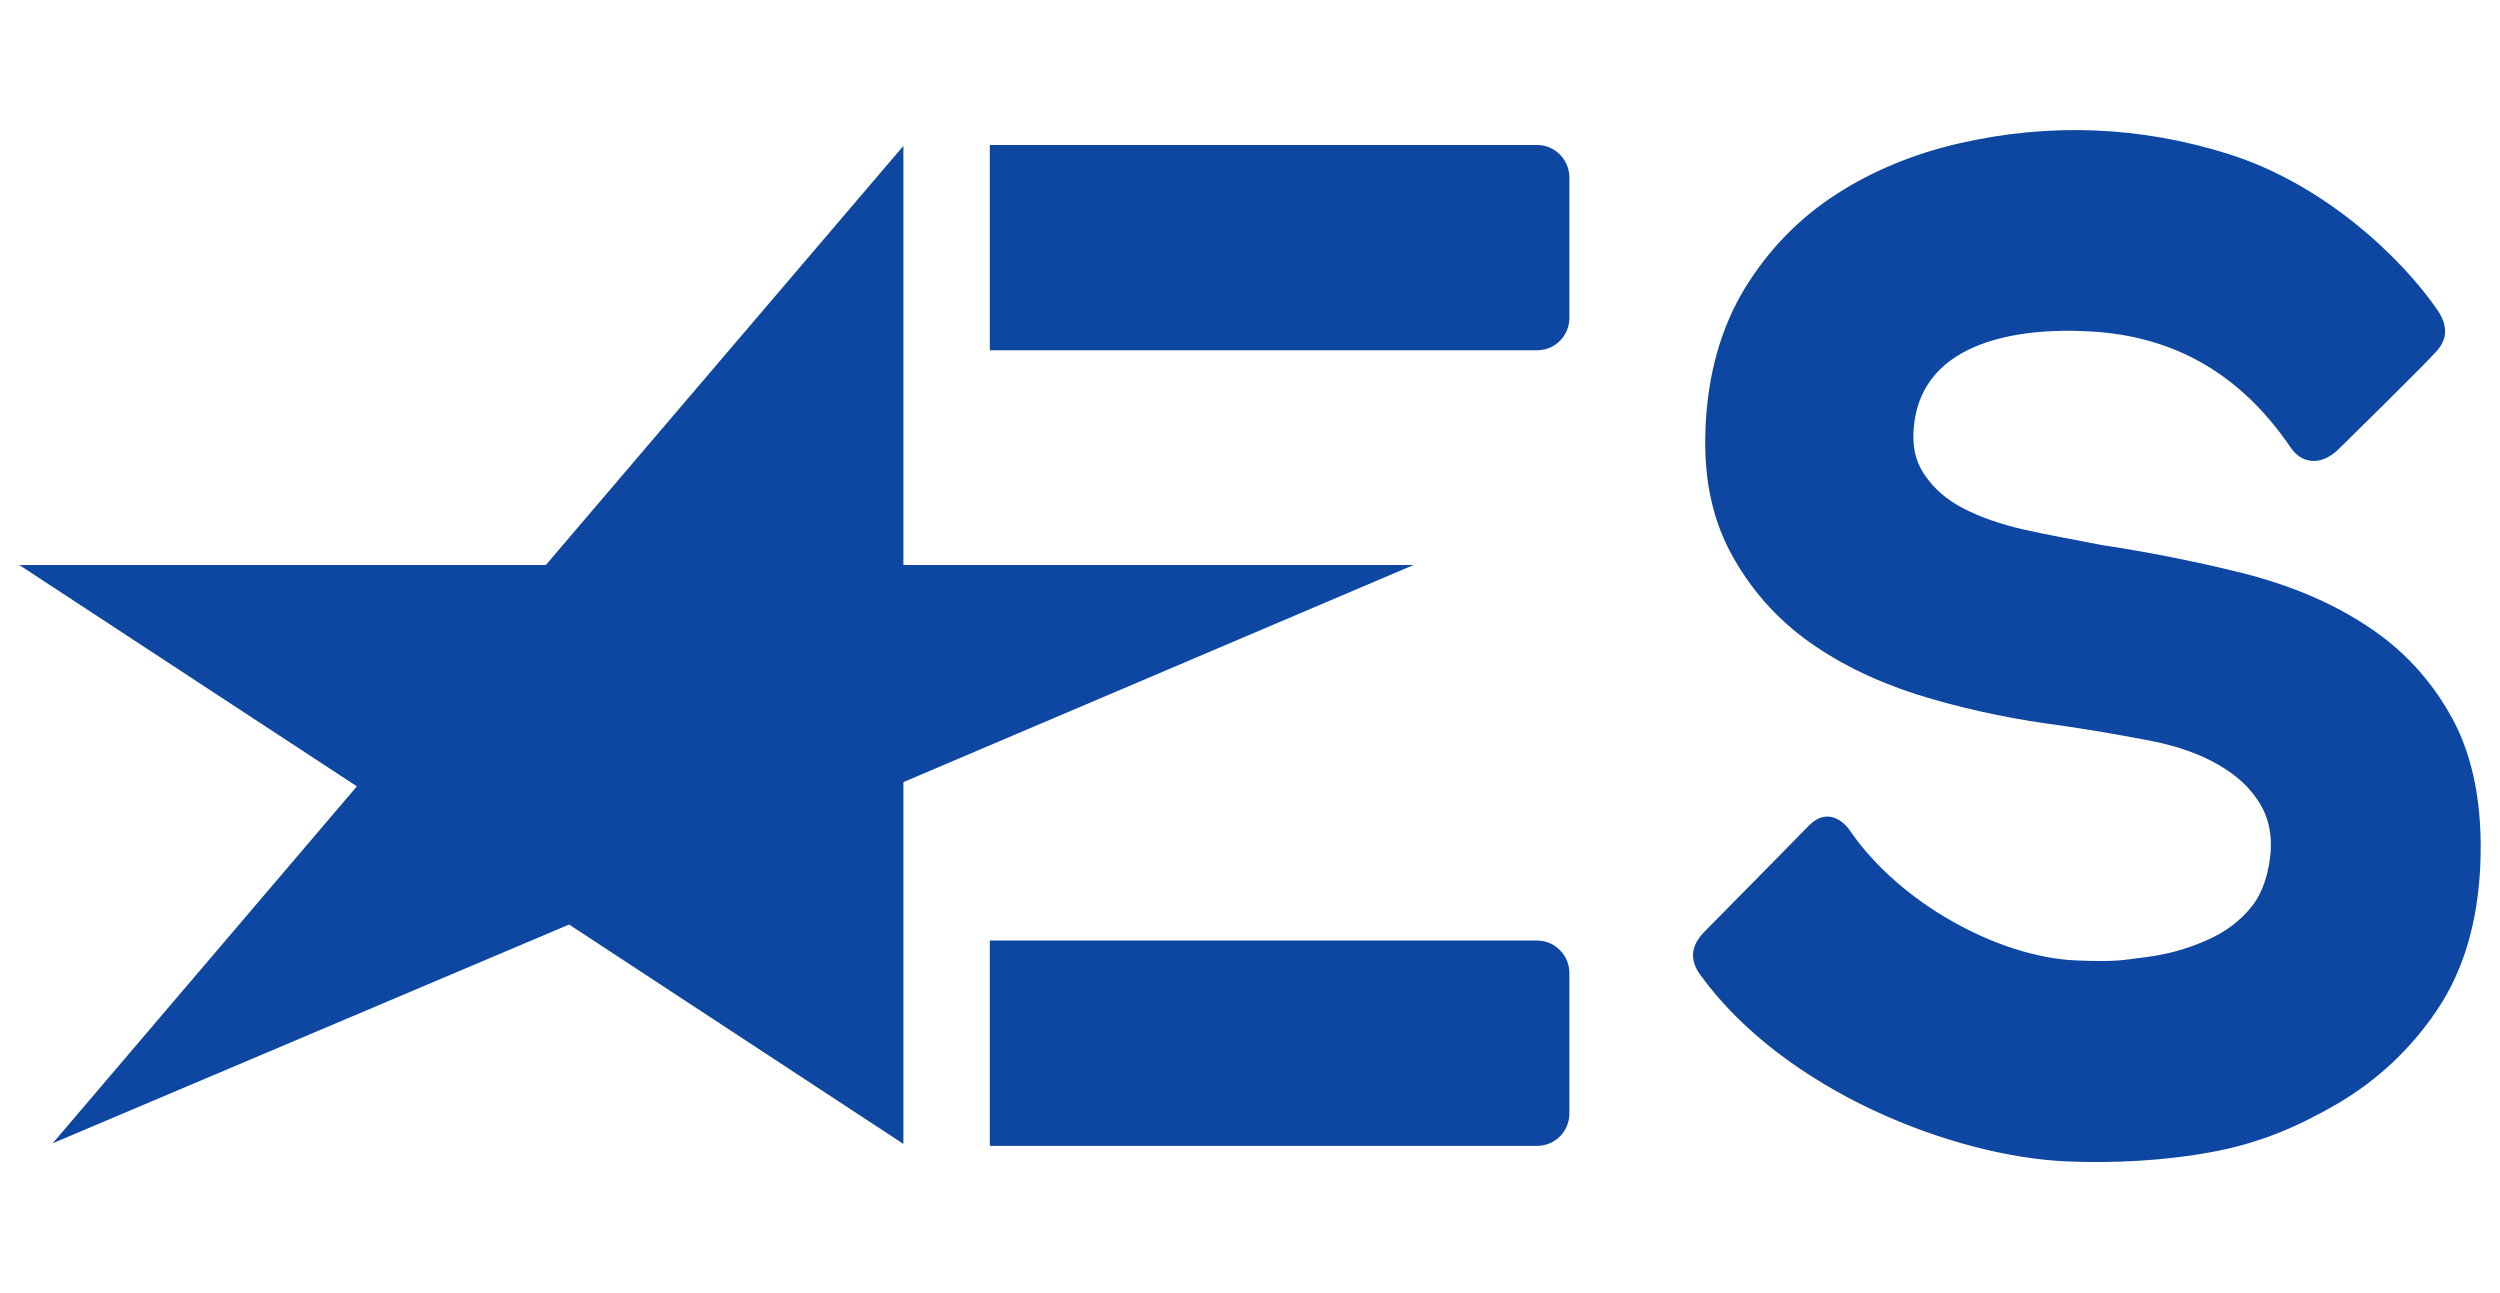
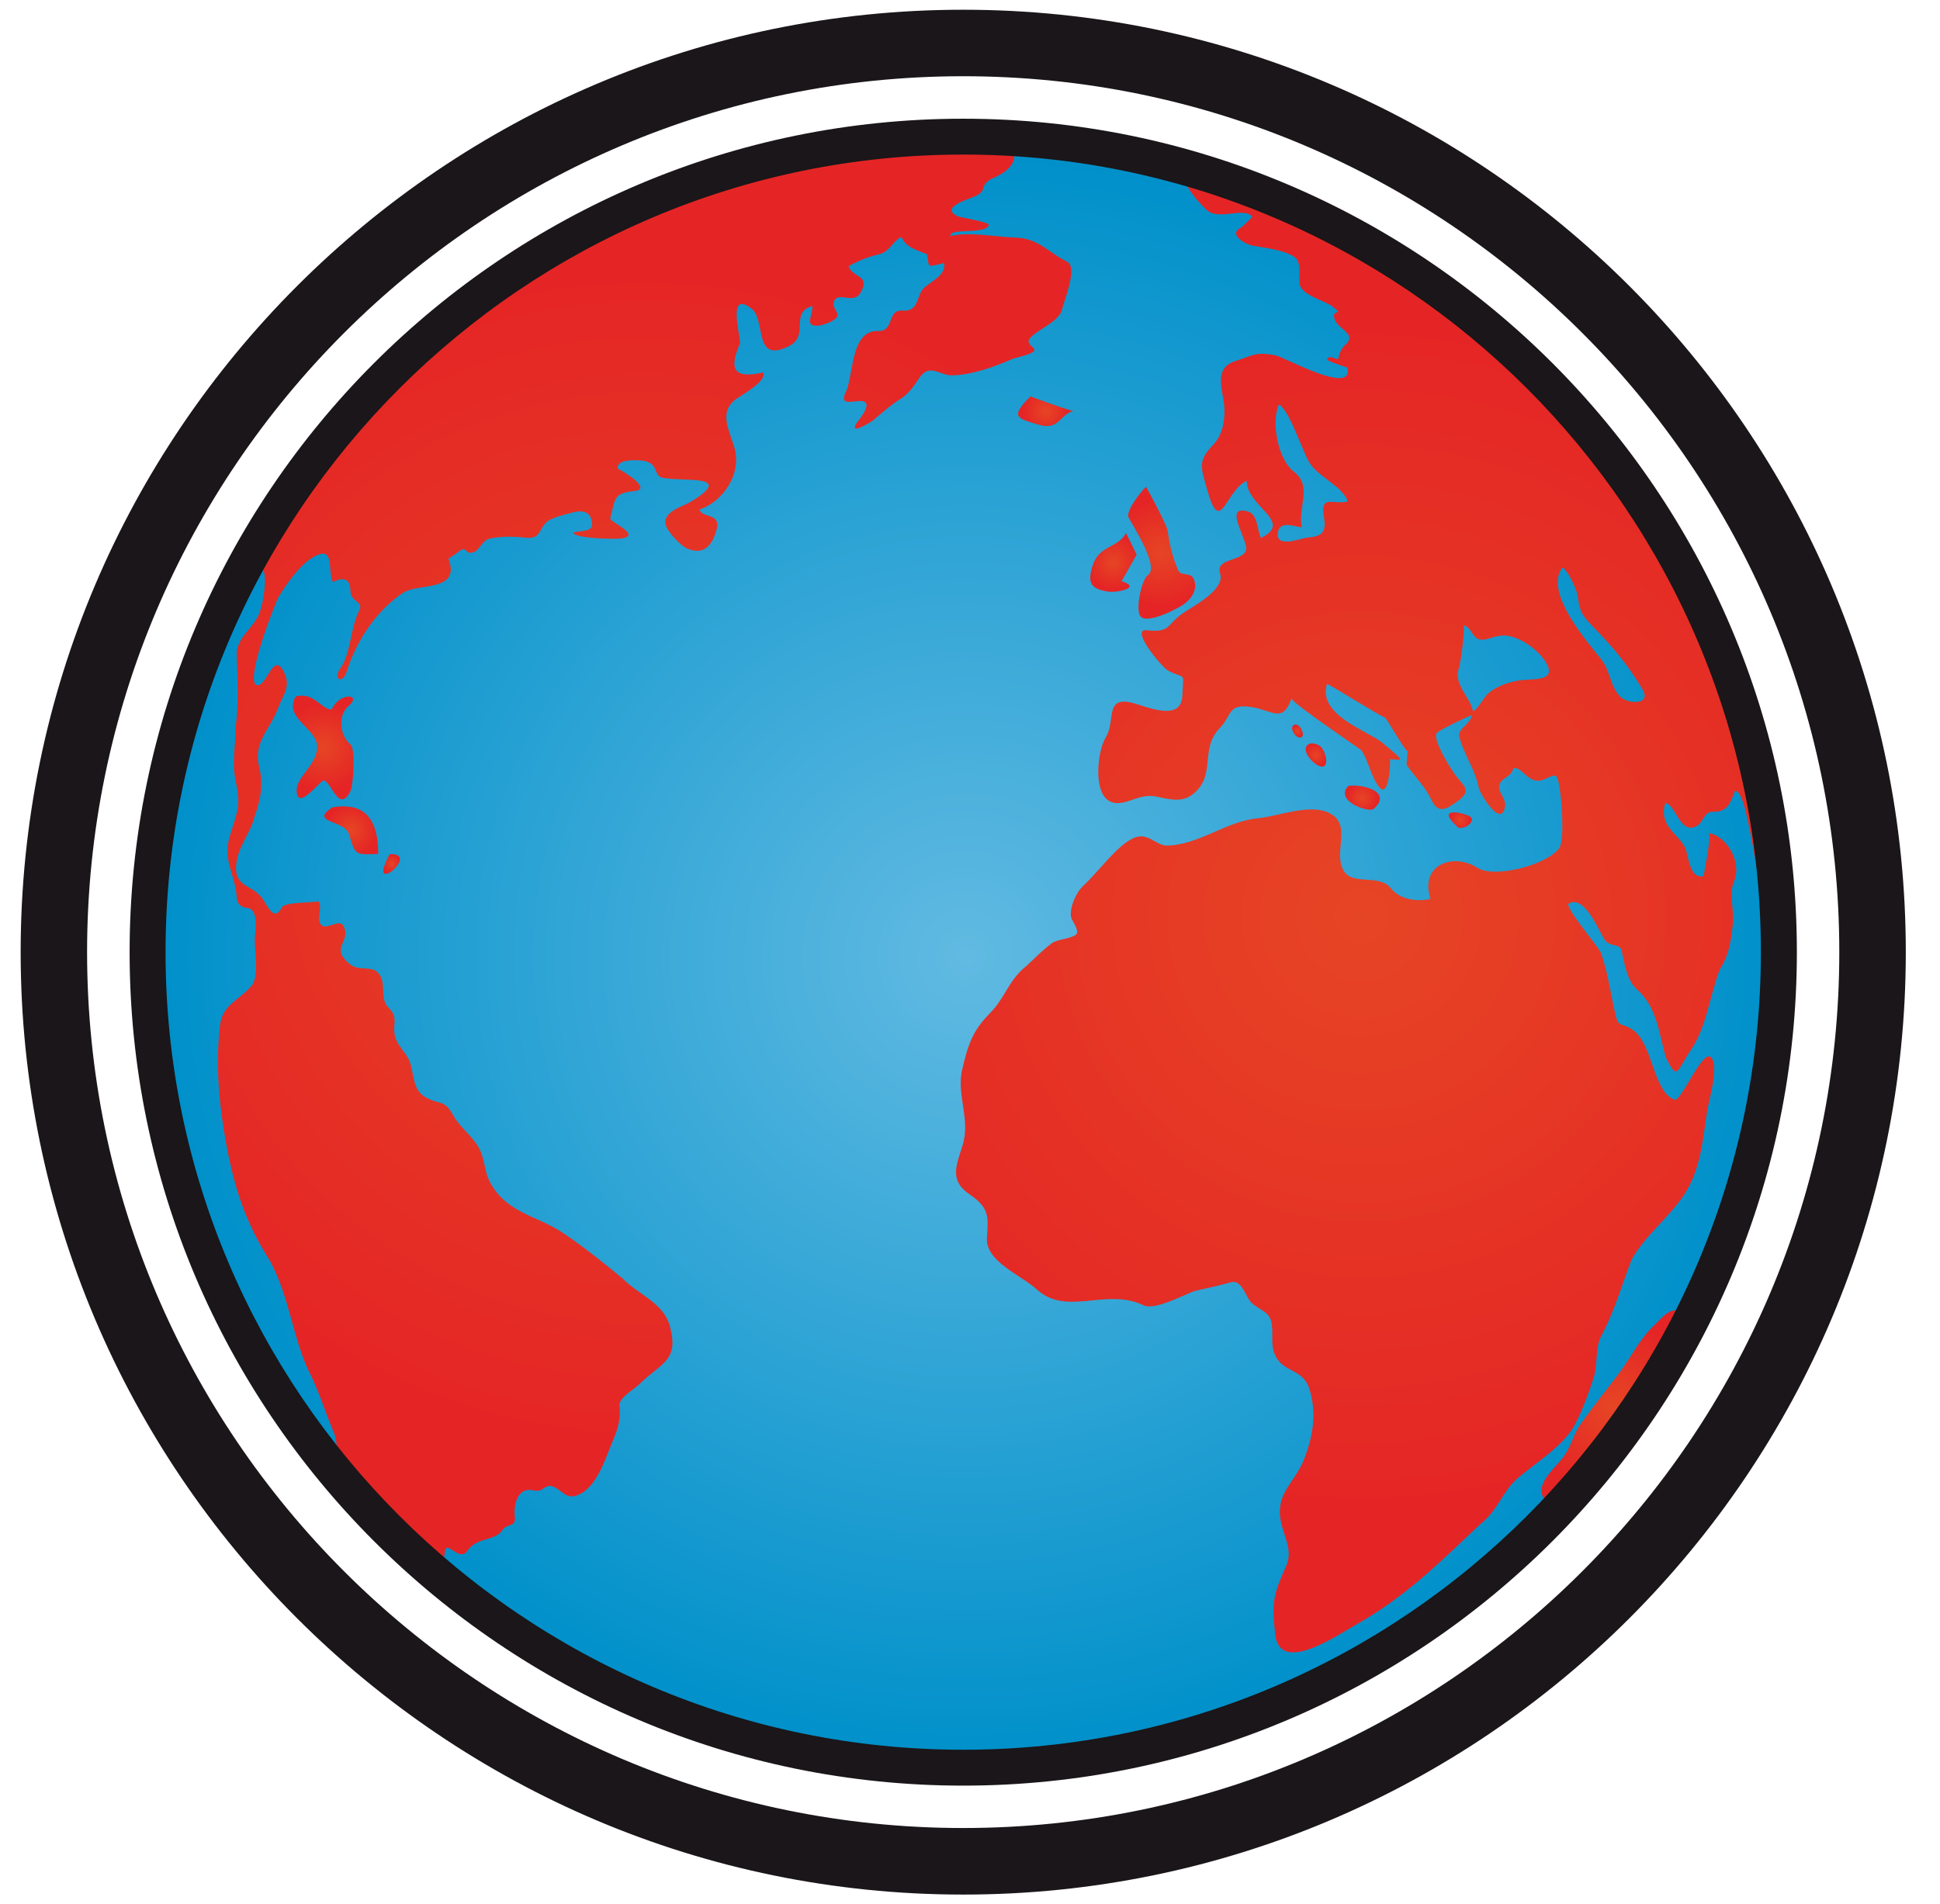
- <svg xmlns="http://www.w3.org/2000/svg" width="100%" height="100%" viewBox="0 0 89 46" version="1.1" xml:space="preserve" style="fill-rule:evenodd;clip-rule:evenodd;stroke-linejoin:round;stroke-miterlimit:1.414;">
+ <svg xmlns="http://www.w3.org/2000/svg" width="100%" height="100%" viewBox="0 0 54 53" version="1.1" xml:space="preserve" style="fill-rule:evenodd;clip-rule:evenodd;stroke-linejoin:round;stroke-miterlimit:1.414;">
  <g>
-     <path d="M19.431,20.114l-18.745,0l12.019,7.88l-10.829,12.706l18.383,-7.787l11.902,7.811l0,-12.881l18.162,-7.729l-18.162,0l0,-14.921l-12.73,14.921l0,0Z" style="fill:#0d47a1;fill-rule:nonzero;" />
-     <path d="M54.716,12.47c0.641,0 1.154,-0.512 1.154,-1.154l0,-5c0,-0.63 -0.513,-1.155 -1.154,-1.155l-19.479,0l0,7.309l19.479,0Z" style="fill:#0d47a1;fill-rule:nonzero;" />
-     <path d="M54.716,40.793c0.641,0 1.154,-0.513 1.154,-1.155l0,-5c0,-0.63 -0.513,-1.155 -1.154,-1.155l-19.479,0l0,7.31l19.479,0Z" style="fill:#0d47a1;fill-rule:nonzero;" />
-     <path d="M68.12,15.387c-0.035,0.734 0.163,1.189 0.443,1.585c0.315,0.444 0.757,0.828 1.317,1.12c0.63,0.326 1.376,0.582 2.203,0.769c0.909,0.198 1.854,0.373 2.775,0.548c1.69,0.256 3.369,0.594 4.966,0.991c1.667,0.419 3.147,1.037 4.394,1.853c1.306,0.84 2.343,1.958 3.089,3.334c0.746,1.376 1.085,3.136 0.991,5.234c-0.093,2.028 -0.606,3.765 -1.55,5.152c-0.921,1.364 -2.098,2.472 -3.521,3.311c-1.399,0.816 -2.774,1.411 -4.476,1.726c-1.667,0.314 -3.532,0.407 -5.164,0.337c-4.057,-0.174 -10.037,-2.506 -13.033,-6.609c-0.244,-0.327 -0.536,-0.886 0.105,-1.55c0.653,-0.653 3.73,-3.789 3.73,-3.789c0.63,-0.653 1.225,-0.198 1.481,0.186c1.76,2.565 5.257,4.477 8.008,4.605c1.446,0.058 1.609,0 2.518,-0.116c0.816,-0.105 1.539,-0.315 2.227,-0.63c0.618,-0.28 1.142,-0.665 1.55,-1.189c0.385,-0.49 0.606,-1.178 0.665,-1.97c0.046,-0.77 -0.163,-1.399 -0.525,-1.888c-0.384,-0.548 -0.921,-0.957 -1.562,-1.295c-0.711,-0.373 -1.539,-0.618 -2.46,-0.781c-0.979,-0.186 -1.946,-0.349 -2.891,-0.489c-1.562,-0.198 -3.124,-0.513 -4.616,-0.945c-1.55,-0.442 -2.937,-1.06 -4.115,-1.853c-1.235,-0.816 -2.226,-1.888 -2.949,-3.159c-0.746,-1.306 -1.084,-2.798 -1.003,-4.663c0.082,-1.888 0.548,-3.544 1.388,-4.931c0.839,-1.375 1.935,-2.506 3.252,-3.357c1.294,-0.839 2.786,-1.457 4.43,-1.83c3.194,-0.723 6.399,-0.607 9.57,0.396c3.416,1.084 6.155,3.707 7.426,5.561c0.233,0.349 0.466,0.886 -0.035,1.445c-0.49,0.548 -3.509,3.509 -3.509,3.509c-0.653,0.618 -1.317,0.478 -1.69,-0.07c-1.842,-2.716 -4.232,-3.94 -6.995,-4.127c-2.961,-0.198 -6.294,0.467 -6.434,3.579" style="fill:#0d47a1;fill-rule:nonzero;" />
+     <path d="M21.977,4.721c-12.102,2.708 -19.718,14.716 -17.012,26.818c2.709,12.103 14.715,19.721 26.82,17.012c12.103,-2.707 19.721,-14.715 17.011,-26.817c-2.34,-10.454 -11.613,-17.559 -21.896,-17.559c-1.624,0 -3.273,0.177 -4.923,0.546Z" style="fill:url(#_Radial1);fill-rule:nonzero;" />
+     <path d="M28.904,11.822c0.566,0.175 0.591,-0.278 0.969,-0.381c-0.111,-0.009 -1.109,-0.374 -1.192,-0.404c-0.586,0.584 -0.361,0.607 0.223,0.785Zm0.969,-0.381c0.006,0.001 0.01,0 0.01,-0.003c-0.004,0.001 -0.007,0.002 -0.01,0.003Z" style="fill:url(#_Radial2);fill-rule:nonzero;" />
+     <path d="M31.401,14.356c-0.002,-0.012 -0.002,-0.017 -0.002,-0.017c0,0 0,0.007 0.002,0.017Z" style="fill:url(#_Radial3);fill-rule:nonzero;" />
+     <path d="M31.402,14.379c-0.001,-0.014 -0.001,-0.017 -0.001,-0.023c0,0.011 0.001,0.023 0.001,0.023Z" style="fill:url(#_Radial4);fill-rule:nonzero;" />
+     <path d="M31.402,14.379c0.122,0.253 0.88,1.396 0.554,1.627c-0.186,0.132 -0.35,0.951 -0.219,1.143c0.174,0.249 1.026,-0.199 1.186,-0.307c0.239,-0.161 0.428,-0.43 0.308,-0.718c-0.089,-0.214 -0.354,-0.069 -0.435,-0.244c-0.162,-0.379 -0.237,-0.686 -0.294,-1.106c-0.023,-0.156 -0.588,-1.219 -0.605,-1.218c0,0 0,-0.001 0,-0.001c-0.023,0 -0.518,0.571 -0.495,0.824Z" style="fill:url(#_Radial5);fill-rule:nonzero;" />
+     <path d="M30.408,15.761c-0.15,0.492 -0.025,0.637 0.439,0.71c0.214,0.035 0.963,-0.1 0.372,-0.292c0.003,-0.001 0.108,-0.185 0.211,-0.368c0.105,-0.184 0.208,-0.368 0.208,-0.368c-0.097,-0.202 -0.197,-0.402 -0.294,-0.604c-0.242,0.44 -0.752,0.322 -0.936,0.922Zm1.229,-0.318l-0.001,0l0.001,0Zm-0.011,0.007c-0.004,0.002 -0.008,0.005 -0.013,0.007c0.004,-0.002 0.008,-0.004 0.013,-0.007Z" style="fill:url(#_Radial6);fill-rule:nonzero;" />
+     <path d="M8.242,19.384c-0.063,0.087 -0.075,0.125 -0.063,0.137c-0.185,0.503 0.691,0.819 0.648,1.294c-0.018,0.504 -0.609,0.823 -0.568,1.235c0.032,0.318 0.27,0.121 0.473,-0.077c0.131,-0.127 0.247,-0.255 0.286,-0.246c0.211,0.055 0.418,0.92 0.732,0.307c0.09,-0.179 0.148,-1.184 0.008,-1.305c-0.307,-0.263 -0.364,-0.812 -0.055,-1.076c0.397,-0.34 -0.263,-0.391 -0.471,0.102c-0.271,-0.013 -0.439,-0.389 -0.835,-0.389c-0.048,0 -0.099,0.006 -0.155,0.018Z" style="fill:url(#_Radial7);fill-rule:nonzero;" />
+     <path d="M9.249,22.477c-0.656,0.433 0.341,0.346 0.463,0.739c0.185,0.599 0.157,0.58 0.816,0.557c0,-0.83 -0.274,-1.324 -0.969,-1.324c-0.095,0 -0.199,0.009 -0.31,0.028Z" style="fill:url(#_Radial8);fill-rule:nonzero;" />
+     <path d="M10.846,23.781c-0.447,0.823 0.077,0.548 0.24,0.273c0.082,-0.138 0.074,-0.275 -0.193,-0.275c-0.015,0 -0.031,0 -0.047,0.002Z" style="fill:url(#_Radial9);fill-rule:nonzero;" />
+     <path d="M37.59,21.874c-0.001,-0.004 -0.014,-0.004 -0.057,0.005c-0.409,0.41 0.571,0.764 0.709,0.637c0.477,-0.438 -0.18,-0.646 -0.56,-0.646c-0.034,0 -0.064,0.001 -0.092,0.004Z" style="fill:url(#_Radial10);fill-rule:nonzero;" />
+     <path d="M46.065,36.875c-0.419,0.394 -0.624,0.839 -0.959,1.3c-0.368,0.504 -0.773,0.981 -1.126,1.496c-0.208,0.304 -0.25,0.624 -0.494,0.932c-0.18,0.226 -0.618,0.612 -0.577,0.935c0.04,0.322 0.367,0.366 0.609,0.164c0.145,-0.122 0.168,-0.337 0.29,-0.477c0.104,-0.121 0.286,-0.195 0.405,-0.311c0.395,-0.382 0.704,-0.843 1.021,-1.287c0.461,-0.646 0.82,-1.358 1.225,-2.039c0.136,-0.229 0.713,-0.996 0.224,-1.102c-0.018,-0.004 -0.036,-0.006 -0.054,-0.006c-0.217,0 -0.431,0.27 -0.564,0.395Z" style="fill:url(#_Radial11);fill-rule:nonzero;" />
+     <path d="M27.784,4.203c-0.068,-0.004 -0.129,-0.008 -0.18,-0.011c0.058,0.004 0.119,0.008 0.18,0.011Zm0.05,0.003c-0.017,-0.002 -0.033,-0.002 -0.05,-0.003c0.016,0.001 0.033,0.001 0.05,0.003Z" style="fill:url(#_Radial12);fill-rule:nonzero;" />
+     <path d="M27.604,4.192c-0.043,-0.002 -0.082,-0.004 -0.117,-0.006c0.032,0.002 0.074,0.004 0.117,0.006Z" style="fill:url(#_Radial13);fill-rule:nonzero;" />
+     <path d="M28.075,4.22c-0.012,-0.001 -0.024,-0.001 -0.036,-0.002c0.012,0.001 0.025,0.001 0.036,0.002Zm0.148,0.008c0,0 -0.061,-0.004 -0.148,-0.008c0.047,0.002 0.092,0.005 0.148,0.008Z" style="fill:url(#_Radial14);fill-rule:nonzero;" />
+     <path d="M12.673,9.285c-1.939,1.594 -3.606,3.516 -4.913,5.658c-0.154,0.252 -0.508,0.612 -0.42,0.937c0.085,0.309 -0.004,0.85 -0.11,1.164c-0.15,0.425 -0.594,0.653 -0.64,1.11c0.015,0.696 0.061,1.39 -0.03,2.08c0,0.529 -0.114,0.974 -0.001,1.501c0.15,0.702 0.049,0.86 -0.157,1.522c-0.213,0.684 0.12,1.029 0.183,1.668c-0.003,0.215 0.098,0.333 0.3,0.35c0.309,0.046 0.232,0.584 0.212,0.797c-0.032,0.338 0.133,1.084 -0.087,1.362c-0.338,0.407 -0.821,0.523 -0.888,1.119c-0.128,1.119 -0.024,2.22 0.181,3.324c0.229,1.233 0.544,2.181 1.212,3.225c0.543,1.016 0.605,2.011 1.054,3.017c0.294,0.566 0.457,1.121 0.697,1.701c0.154,0.309 0.066,0.592 0.188,0.894c0.844,1.042 1.813,1.935 2.758,2.872c0.185,-0.038 0.137,-0.354 0.191,-0.461c0.034,-0.078 0.123,-0.012 0.228,0.055c0.122,0.077 0.266,0.155 0.37,0.003c0.274,-0.406 0.762,-0.262 0.984,-0.585c0.133,-0.207 0.383,-0.053 0.345,-0.392c-0.036,-0.303 0.069,-0.811 0.506,-0.718c0.28,0.06 0.243,-0.088 0.468,-0.125c0.345,0.051 0.419,0.463 0.864,0.219c0.487,-0.271 0.703,-1.037 0.907,-1.514c0.146,-0.34 0.201,-0.582 0.167,-0.943c-0.02,-0.207 0.42,-0.456 0.548,-0.585c0.623,-0.616 1.12,-0.64 0.854,-1.627c-0.176,-0.645 -0.873,-0.867 -1.311,-1.318c-0.519,-0.43 -1.074,-0.871 -1.63,-1.25c-0.744,-0.506 -1.57,-0.557 -2.047,-1.401c-0.179,-0.317 -0.157,-0.68 -0.326,-0.987c-0.184,-0.337 -0.524,-0.561 -0.714,-0.906c-0.26,-0.474 -0.385,-0.272 -0.792,-0.517c-0.359,-0.218 -0.29,-0.669 -0.432,-1.007c-0.103,-0.24 -0.324,-0.407 -0.393,-0.663c-0.093,-0.343 0.111,-0.516 -0.178,-0.804c-0.289,-0.277 -0.019,-0.736 -0.328,-1.006c-0.178,-0.162 -0.51,-0.022 -0.739,-0.201c-0.612,-0.483 0.038,-0.611 -0.192,-1.072c-0.058,-0.117 -0.187,-0.075 -0.319,-0.033c-0.147,0.047 -0.297,0.094 -0.349,-0.084c-0.056,-0.185 0.077,-0.404 -0.028,-0.571c-0.209,0.046 -0.937,0.013 -1.022,0.17c-0.247,0.46 -0.418,-0.138 -0.607,-0.331c-0.288,-0.307 -0.703,-0.265 -0.665,-0.828c0.036,-0.528 0.398,-0.895 0.515,-1.374c0.168,-0.473 0.249,-0.889 0.125,-1.383c-0.171,-0.686 0.305,-1.031 0.524,-1.625c0.139,-0.379 0.374,-0.603 0.167,-1.015c-0.294,-0.583 -0.461,0.362 -0.73,0.371c-0.416,-0.004 0.502,-2.326 0.58,-2.458c0.224,-0.371 0.599,-0.905 0.978,-1.117c0.615,-0.347 0.37,0.403 0.538,0.705c0,0 0.476,-0.298 0.485,0.234c0.006,0.342 0.387,0.28 0.239,0.565c-0.248,0.487 -0.221,1.185 -0.52,1.599c-0.212,0.297 0.059,0.474 0.185,0.068c0.257,-0.825 0.823,-1.686 1.571,-2.177c0.43,-0.269 1.612,-0.013 1.251,-0.948c0.046,-0.008 0.331,-0.231 0.251,-0.161c0.167,-0.147 0.207,-0.097 0.258,-0.046c0.036,0.035 0.076,0.069 0.166,0.037c0.191,-0.043 0.253,-0.319 0.45,-0.376c0.258,-0.077 0.734,-0.069 1.004,-0.036c0.453,0.055 0.364,-0.212 0.612,-0.438c0.132,-0.122 0.534,-0.212 0.704,-0.258c0.207,-0.058 0.46,-0.07 0.536,0.19c0.115,0.387 -0.259,0.283 -0.503,0.369c0.035,0.164 1.17,0.185 1.342,0.16c0.586,-0.089 -0.337,-0.461 -0.314,-0.561c0.142,-0.557 0.093,-0.702 0.673,-0.759c0.518,-0.051 -0.324,-0.566 -0.46,-0.618c-0.06,-0.291 0.572,-0.242 0.698,-0.227c0.432,0.059 0.298,0.406 0.52,0.467c0.509,0.14 2.113,-0.121 0.819,0.672c-0.22,0.136 -0.801,0.275 -0.706,0.648c0.045,0.188 0.417,0.581 0.592,0.656c0.486,0.21 0.715,-0.105 0.829,-0.547c0.115,-0.439 -0.42,-0.298 -0.481,-0.537c0.664,-0.22 1.168,-0.993 0.981,-1.689c-0.136,-0.503 -0.481,-1.033 0.062,-1.403c0.165,-0.111 0.86,-0.509 0.728,-0.723c-0.765,0.171 -0.979,-0.033 -0.649,-0.798c0.054,-0.123 -0.39,-1.533 0.325,-0.981c0.417,0.323 0.039,1.537 1.027,1.053c0.615,-0.295 0.016,-0.933 0.662,-1.122c0.044,0.126 -0.144,0.447 -0.012,0.518c0.167,0.088 0.488,-0.047 0.625,-0.138c0.243,-0.161 -0.077,-0.286 -0.007,-0.495c0.043,-0.159 0.18,-0.14 0.329,-0.121c0.145,0.019 0.303,0.037 0.396,-0.112c0.332,-0.531 -0.232,-0.436 -0.315,-0.767c0.306,-0.158 0.509,-0.246 0.857,-0.33c0.297,-0.074 0.408,-0.418 0.621,-0.475c0.104,0.293 0.452,0.369 0.701,0.475c0.083,0.375 -0.05,0.369 0.472,0.249c0.093,0.375 -0.503,0.555 -0.628,0.782c-0.133,0.246 -0.123,0.572 -0.523,0.54c-0.225,-0.017 -0.278,0.133 -0.336,0.284c-0.056,0.146 -0.117,0.292 -0.34,0.284c-0.738,-0.025 -0.685,1.086 -0.873,1.633c-0.249,0.466 0.116,0.32 0.364,0.316c0.462,-0.006 -0.088,0.581 -0.124,0.66c-0.086,0.183 0.113,0.097 0.274,0.009c0.114,-0.063 0.208,-0.124 0.168,-0.09c0.259,-0.219 0.518,-0.455 0.808,-0.637c0.244,-0.152 0.377,-0.368 0.535,-0.597c0.272,-0.396 0.553,-0.067 0.88,-0.06c0.563,0 1.224,-0.247 1.733,-0.469c1.181,-0.286 0.139,-0.281 0.503,-0.612c0.252,-0.23 0.666,-0.381 0.824,-0.679c0.077,-0.311 0.474,-1.248 0.166,-1.402c-0.535,-0.265 -0.798,-0.657 -1.446,-0.674c-0.504,-0.012 -1.313,-0.174 -1.798,-0.04c-0.062,-0.239 0.975,-0.032 1.06,-0.305c0.038,-0.09 -0.78,-0.207 -0.87,-0.251c-0.519,-0.255 0.361,-0.481 0.532,-0.573c0.302,-0.161 0.075,-0.27 0.407,-0.461c0.306,-0.13 0.72,-0.359 0.634,-0.755c-0.426,-0.025 -0.852,-0.037 -1.278,-0.037c-5.163,0 -10.276,1.806 -14.272,5.094Z" style="fill:url(#_Radial15);fill-rule:nonzero;" />
+     <path d="M27.487,4.186c-0.019,-0.001 -0.035,-0.002 -0.052,-0.004c0.017,0.002 0.031,0.003 0.052,0.004Z" style="fill:url(#_Radial16);fill-rule:nonzero;" />
+     <path d="M28.039,4.218c-0.061,-0.004 -0.132,-0.008 -0.205,-0.012c0.061,0.003 0.131,0.008 0.205,0.012Z" style="fill:url(#_Radial17);fill-rule:nonzero;" />
+     <path d="M27.435,4.182c-0.078,-0.004 -0.111,-0.006 -0.112,-0.006c-0.001,0 0.043,0.003 0.112,0.006Z" style="fill:url(#_Radial18);fill-rule:nonzero;" />
+     <path d="M48.496,20.406c-0.002,-0.012 -0.003,-0.018 -0.003,-0.018c0,0 0,0.006 0.003,0.018Z" style="fill:url(#_Radial19);fill-rule:nonzero;" />
+     <path d="M33.578,5.836c0.173,0.168 0.446,0.139 0.7,0.11c0.244,-0.028 0.472,-0.055 0.58,0.093c-0.001,0 -0.267,0.269 -0.317,0.296c-0.382,0.199 0.151,0.474 0.332,0.506c0.345,0.061 0.855,0.113 1.152,0.309c0.249,0.153 0.07,0.644 0.179,0.841c0.134,0.24 0.617,0.375 0.839,0.508c0.445,0.334 -0.03,0.052 0.116,0.411c0.108,0.261 0.572,0.375 0.332,0.647c-0.136,0.113 -0.217,0.258 -0.237,0.435c-0.039,0.01 -0.083,-0.007 -0.125,-0.024c-0.072,-0.028 -0.141,-0.056 -0.188,0.036c-0.082,0.016 0.527,0.221 0.564,0.229c0.185,0.805 -1.775,-0.302 -1.999,-0.34c-0.577,-0.107 -0.592,-0.007 -1.122,0.159c-0.622,0.199 -0.34,0.804 -0.305,1.278c0.024,0.351 -0.045,0.773 -0.302,1.044c-0.446,0.462 -0.35,0.624 -0.181,1.239c0.375,1.364 0.5,0.054 1.106,-0.228c0,0.727 1.326,1.135 0.396,1.592c-0.11,-0.219 -0.08,-0.654 -0.361,-0.737c-0.74,-0.209 0.063,0.861 -0.061,1.104c-0.151,0.293 -0.85,0.201 -0.716,0.616c0.137,0.405 -0.554,0.809 -0.941,1.05c-0.587,0.364 -0.381,0.614 -1.105,0.536c-0.468,-0.052 0.414,1.019 0.597,1.122c0.502,0.266 0.431,-0.013 0.4,0.69c-0.021,0.689 -0.833,0.381 -1.265,0.245c-0.945,-0.3 -0.565,0.439 -0.871,0.931c-0.241,0.406 -0.363,1.623 0.174,1.799c0.197,0.065 0.386,-0.005 0.588,-0.074c0.191,-0.065 0.394,-0.13 0.631,-0.086c0.343,0.067 0.715,0.19 1.028,-0.057c0.68,-0.533 0.178,-1.254 0.759,-1.85c0.34,-0.349 0.21,-0.691 0.895,-0.58c0.567,0.092 0.857,0.456 1.097,-0.239c0.075,0.168 1.928,1.411 1.952,1.445c0.202,0.315 0.257,0.717 0.486,1.014c0.163,0.211 0.247,-0.067 0.284,-0.346c0.027,-0.21 0.027,-0.42 0.017,-0.42c0.052,-0.003 0.106,0.002 0.153,0.006c0.155,0.016 0.234,0.03 -0.084,-0.235c-0.336,-0.278 -0.249,-0.244 -0.731,-0.51c-0.538,-0.296 -1.293,-0.705 -1.086,-1.361c0.01,-0.028 1.484,0.905 1.61,0.932c0.069,0.055 0.577,0.966 0.635,0.938c-0.012,0.124 -0.021,0.251 -0.033,0.376c0.217,0.33 0.512,0.597 0.678,0.954c0.194,0.417 0.399,0.316 0.736,0.07c0.435,-0.316 0.169,-0.423 -0.073,-0.76c-0.124,-0.177 -0.607,-0.934 -0.505,-1.136c0.039,-0.078 0.872,-0.464 0.979,-0.508c0,0.216 -0.4,0.393 -0.349,0.592c0.129,0.512 0.444,0.905 0.552,1.458c0.045,0.153 0.615,1.12 0.725,0.497c0.039,-0.235 -0.234,-0.415 -0.152,-0.619c0.069,-0.198 0.311,-0.181 0.384,-0.449c0.116,-0.023 0.213,0.076 0.325,0.174c0.139,0.122 0.301,0.245 0.551,0.131c0.316,-0.145 0.338,-0.183 0.411,0.246c0.049,0.289 0.148,1.466 -0.015,1.68c-0.346,0.468 -1.803,0.848 -2.278,0.54c-0.65,-0.417 -1.612,-0.104 -1.302,0.872c-0.381,0.081 -0.848,0.017 -1.1,-0.299c-0.337,-0.418 -1.086,-0.053 -1.327,-0.507c-0.282,-0.514 0.253,-1.261 -0.384,-1.586c-0.554,-0.276 -1.409,0.088 -2,0.145c-0.902,0.089 -1.652,0.758 -2.547,0.758c-0.303,-0.016 -0.52,-0.392 -0.92,-0.201c-0.459,0.211 -0.993,0.964 -1.386,1.321c-0.197,0.184 -0.382,0.593 -0.342,0.866c0.023,0.11 0.237,0.366 0.151,0.481c-0.102,0.122 -0.523,0.139 -0.676,0.247c-0.259,0.188 -0.484,0.426 -0.719,0.642c-0.496,0.391 -0.582,0.877 -1.011,1.311c-0.491,0.498 -0.61,0.877 -0.773,1.568c-0.169,0.713 0.248,1.406 0.003,2.136c-0.178,0.563 -0.359,0.961 0.21,1.346c0.551,0.376 0.513,0.62 0.475,1.203c-0.044,0.666 0.962,1.045 1.383,1.433c0.457,0.421 0.991,0.366 1.551,0.31c0.466,-0.046 0.952,-0.092 1.425,0.137c0.304,0.147 1.1,-0.279 1.416,-0.397c0.352,-0.079 0.705,-0.156 1.05,-0.253c0.291,-0.035 0.379,0.428 0.539,0.578c0.232,0.227 0.511,0.222 0.566,0.601c0.041,0.295 -0.041,0.613 0.108,0.891c0.23,0.458 0.774,0.345 0.941,0.92c0.215,0.693 0.089,1.351 -0.176,2.009c-0.277,0.613 -0.736,0.894 -0.636,1.583c0.066,0.469 0.371,0.861 0.161,1.33c-0.356,0.791 -0.402,1.003 -0.306,1.874c0.107,1.164 1.672,0.085 2.274,-0.257c1.366,-0.776 2.305,-1.718 3.441,-2.79c0.493,-0.38 0.598,-0.899 1.047,-1.285c0.494,-0.421 1.289,-0.905 1.591,-1.499c0.207,-0.397 0.38,-0.871 0.516,-1.3c0.12,-0.373 0.03,-0.818 0.213,-1.16c0.36,-0.671 0.57,-1.415 0.846,-2.129c0.368,-0.654 1.021,-1.144 1.446,-1.779c0.474,-0.711 0.524,-1.52 0.649,-2.331c0.045,-0.296 0.341,-1.263 0.113,-1.507c-0.12,-0.138 -0.348,0.219 -0.562,0.575c-0.193,0.32 -0.375,0.641 -0.462,0.603c-0.619,-0.256 -0.59,-1.607 -1.191,-1.968c-0.341,-0.209 -0.359,-0.001 -0.47,-0.502c-0.121,-0.537 -0.196,-1.097 -0.382,-1.617c-0.06,-0.168 -1.036,-1.296 -0.894,-1.375c0.449,-0.255 0.854,0.808 1.003,1.015c0.141,0.197 0.42,0.093 0.467,0.294c0.074,0.335 0.143,0.811 0.408,1.066c0.569,0.482 0.626,1.208 0.819,1.9c0.336,0.692 0.298,0.387 0.704,-0.205c0.44,-0.64 0.525,-1.538 0.805,-2.239c0.269,-0.442 0.303,-0.765 0.362,-1.284c0.037,-0.362 -0.119,-0.83 0.03,-1.163c0.228,-0.513 -0.185,-1.258 -0.7,-1.346c0.06,0.182 -0.109,0.963 -0.146,1.198c-0.401,0.089 -0.423,-0.585 -0.512,-0.787c-0.19,-0.395 -0.745,-0.604 -0.556,-1.244c0.282,0 0.408,0.914 0.886,0.63c0.187,-0.114 0.186,-0.396 0.448,-0.39c0.408,0.009 0.479,-0.255 0.606,-0.577c0.178,-0.039 0.322,0.606 0.444,1.253c0.122,0.643 0.222,1.286 0.312,1.251c0.389,-0.185 -0.161,-2.347 -0.257,-2.801c-1.782,-7.978 -7.95,-14.478 -15.815,-16.699c0.116,0.295 0.368,0.584 0.602,0.81Zm2.433,7.291c-0.438,-0.336 -0.631,-1.362 -0.418,-1.857c0.059,0.01 0.076,0.03 0.074,0.05c0.273,0.228 0.623,1.354 0.818,1.614c0.268,0.362 0.855,0.601 1.027,1.007c-0.019,-0.001 -0.024,0.007 -0.012,0.023c-0.115,0.027 -0.229,0.02 -0.328,0.013c-0.246,-0.018 -0.408,-0.036 -0.312,0.467c0.055,0.395 -0.09,0.494 -0.474,0.522c-0.147,0.011 -0.896,0.318 -0.816,-0.141c0.045,-0.355 0.506,-0.152 0.668,-0.143c-0.125,-0.574 0.31,-1.14 -0.227,-1.555Zm9.096,6.276c-0.304,-0.309 -0.271,-0.71 -0.541,-1.053c-0.366,-0.464 -1.538,-1.793 -1.115,-2.488c0.005,-0.014 0.014,-0.032 0.032,-0.056c0.06,0.013 0.076,0.032 0.072,0.049c0.141,0.143 0.325,0.561 0.35,0.688c0.066,0.384 0.049,0.513 0.424,0.89c0.581,0.597 0.969,1.053 1.389,1.756c0.152,0.253 -0.002,0.354 -0.201,0.354c-0.146,0 -0.316,-0.054 -0.41,-0.14Zm-4.505,-0.781c0.058,-0.164 0.173,-1.051 0.141,-1.214c0.219,0.057 0.233,0.355 0.45,0.397c0.154,0.027 0.35,-0.073 0.503,-0.094c0.43,-0.116 1.055,0.306 1.305,0.683c0.409,0.609 -0.373,0.491 -0.731,0.552c-0.3,0.051 -0.598,0.153 -0.837,0.349c-0.121,0.098 -0.314,0.48 -0.433,0.504c-0.062,-0.367 -0.546,-0.755 -0.398,-1.177Z" style="fill:url(#_Radial20);fill-rule:nonzero;" />
+     <path d="M48.577,20.768c-0.038,-0.172 -0.069,-0.311 -0.081,-0.362c0.009,0.038 0.034,0.152 0.081,0.362Z" style="fill:url(#_Radial21);fill-rule:nonzero;" />
+     <path d="M48.764,21.603c-0.008,-0.032 -0.016,-0.069 -0.025,-0.11c0.008,0.038 0.016,0.074 0.025,0.11Zm0.027,0.122c-0.01,-0.045 -0.019,-0.084 -0.027,-0.122c0.016,0.075 0.027,0.122 0.027,0.122Z" style="fill:url(#_Radial22);fill-rule:nonzero;" />
+     <path d="M48.739,21.493c-0.071,-0.316 -0.124,-0.555 -0.162,-0.725c0.052,0.236 0.117,0.525 0.162,0.725Z" style="fill:url(#_Radial23);fill-rule:nonzero;" />
+     <path d="M40.33,22.666c-0.056,0.099 0.266,0.378 0.266,0.378c0.237,0.043 0.503,-0.223 0.307,-0.321c-0.124,-0.062 -0.299,-0.107 -0.424,-0.107c-0.072,0 -0.129,0.015 -0.149,0.05Z" style="fill:url(#_Radial24);fill-rule:nonzero;" />
+     <path d="M36.344,20.863c0,0.21 0.336,0.517 0.49,0.476c0.17,-0.047 0.043,-0.476 -0.098,-0.574c-0.06,-0.042 -0.141,-0.068 -0.214,-0.068c-0.096,0 -0.178,0.047 -0.178,0.166Z" style="fill:url(#_Radial25);fill-rule:nonzero;" />
+     <path d="M36.023,20.178c-0.154,0.07 0.042,0.405 0.196,0.349c0.12,-0.043 -0.015,-0.358 -0.156,-0.358c-0.014,0 -0.027,0.003 -0.04,0.009Z" style="fill:url(#_Radial26);fill-rule:nonzero;" />
+     <path d="M4.608,26.507c0,-12.243 9.959,-22.204 22.203,-22.204c12.242,0 22.203,9.961 22.203,22.204c0,12.243 -9.961,22.205 -22.203,22.205c-12.244,0 -22.203,-9.962 -22.203,-22.205m-1,0c0,12.794 10.409,23.204 23.203,23.204c12.793,0 23.205,-10.41 23.205,-23.204c0,-12.795 -10.412,-23.202 -23.205,-23.202c-12.794,0 -23.203,10.407 -23.203,23.202" style="fill:#1a1619;fill-rule:nonzero;" />
+     <path d="M2.424,26.507c0,-13.446 10.939,-24.385 24.387,-24.385c13.445,0 24.386,10.939 24.386,24.385c0,13.446 -10.941,24.384 -24.386,24.384c-13.448,0 -24.387,-10.938 -24.387,-24.384m-1.849,0c0,14.468 11.769,26.237 26.236,26.237c14.468,0 26.237,-11.769 26.237,-26.237c0,-14.467 -11.769,-26.236 -26.237,-26.236c-14.467,0 -26.236,11.769 -26.236,26.236" style="fill:#1a1619;fill-rule:nonzero;" />
  </g>
+   <defs>
+     <radialGradient id="_Radial1" cx="0" cy="0" r="1" gradientUnits="userSpaceOnUse" gradientTransform="matrix(22.4617,0,0,22.4617,26.8814,26.6365)">
+       <stop offset="0%" style="stop-color:#61bae2;stop-opacity:1" />
+       <stop offset="100%" style="stop-color:#0090ca;stop-opacity:1" />
+     </radialGradient>
+     <radialGradient id="_Radial2" cx="0" cy="0" r="1" gradientUnits="userSpaceOnUse" gradientTransform="matrix(0.61922,0,0,0.61922,29.1103,11.4495)">
+       <stop offset="0%" style="stop-color:#e64525;stop-opacity:1" />
+       <stop offset="100%" style="stop-color:#e52525;stop-opacity:1" />
+     </radialGradient>
+     <radialGradient id="_Radial3" cx="0" cy="0" r="1" gradientUnits="userSpaceOnUse" gradientTransform="matrix(0.00571311,0,0,0.00571311,31.3996,14.347)">
+       <stop offset="0%" style="stop-color:#e64525;stop-opacity:1" />
+       <stop offset="100%" style="stop-color:#e52525;stop-opacity:1" />
+     </radialGradient>
+     <radialGradient id="_Radial4" cx="0" cy="0" r="1" gradientUnits="userSpaceOnUse" gradientTransform="matrix(0.0085077,0,0,0.0085077,31.4015,14.3671)">
+       <stop offset="0%" style="stop-color:#e64525;stop-opacity:1" />
+       <stop offset="100%" style="stop-color:#e52525;stop-opacity:1" />
+     </radialGradient>
+     <radialGradient id="_Radial5" cx="0" cy="0" r="1" gradientUnits="userSpaceOnUse" gradientTransform="matrix(1.45478,0,0,1.45478,32.3349,15.3894)">
+       <stop offset="0%" style="stop-color:#e64525;stop-opacity:1" />
+       <stop offset="100%" style="stop-color:#e52525;stop-opacity:1" />
+     </radialGradient>
+     <radialGradient id="_Radial6" cx="0" cy="0" r="1" gradientUnits="userSpaceOnUse" gradientTransform="matrix(0.737105,0,0,0.737105,30.9926,15.6577)">
+       <stop offset="0%" style="stop-color:#e64525;stop-opacity:1" />
+       <stop offset="100%" style="stop-color:#e52525;stop-opacity:1" />
+     </radialGradient>
+     <radialGradient id="_Radial7" cx="0" cy="0" r="1" gradientUnits="userSpaceOnUse" gradientTransform="matrix(1.18243,0,0,1.18243,8.99779,20.8095)">
+       <stop offset="0%" style="stop-color:#e64525;stop-opacity:1" />
+       <stop offset="100%" style="stop-color:#e52525;stop-opacity:1" />
+     </radialGradient>
+     <radialGradient id="_Radial8" cx="0" cy="0" r="1" gradientUnits="userSpaceOnUse" gradientTransform="matrix(0.709329,0,0,0.709329,9.77762,23.1149)">
+       <stop offset="0%" style="stop-color:#e64525;stop-opacity:1" />
+       <stop offset="100%" style="stop-color:#e52525;stop-opacity:1" />
+     </radialGradient>
+     <radialGradient id="_Radial9" cx="0" cy="0" r="1" gradientUnits="userSpaceOnUse" gradientTransform="matrix(0.253862,0,0,0.253862,10.9009,24.0537)">
+       <stop offset="0%" style="stop-color:#e64525;stop-opacity:1" />
+       <stop offset="100%" style="stop-color:#e52525;stop-opacity:1" />
+     </radialGradient>
+     <radialGradient id="_Radial10" cx="0" cy="0" r="1" gradientUnits="userSpaceOnUse" gradientTransform="matrix(0.418807,0,0,0.418807,37.9214,22.2058)">
+       <stop offset="0%" style="stop-color:#e64525;stop-opacity:1" />
+       <stop offset="100%" style="stop-color:#e52525;stop-opacity:1" />
+     </radialGradient>
+     <radialGradient id="_Radial11" cx="0" cy="0" r="1" gradientUnits="userSpaceOnUse" gradientTransform="matrix(2.35365,0,0,2.35365,44.8912,39.1523)">
+       <stop offset="0%" style="stop-color:#e64525;stop-opacity:1" />
+       <stop offset="100%" style="stop-color:#e52525;stop-opacity:1" />
+     </radialGradient>
+     <radialGradient id="_Radial12" cx="0" cy="0" r="1" gradientUnits="userSpaceOnUse" gradientTransform="matrix(0.0817106,0,0,0.0817106,27.719,4.19913)">
+       <stop offset="0%" style="stop-color:#e64525;stop-opacity:1" />
+       <stop offset="100%" style="stop-color:#e52525;stop-opacity:1" />
+     </radialGradient>
+     <radialGradient id="_Radial13" cx="0" cy="0" r="1" gradientUnits="userSpaceOnUse" gradientTransform="matrix(0.0415659,0,0,0.0415659,27.545,4.18906)">
+       <stop offset="0%" style="stop-color:#e64525;stop-opacity:1" />
+       <stop offset="100%" style="stop-color:#e52525;stop-opacity:1" />
+     </radialGradient>
+     <radialGradient id="_Radial14" cx="0" cy="0" r="1" gradientUnits="userSpaceOnUse" gradientTransform="matrix(0.0649468,0,0,0.0649468,28.131,4.22292)">
+       <stop offset="0%" style="stop-color:#e64525;stop-opacity:1" />
+       <stop offset="100%" style="stop-color:#e52525;stop-opacity:1" />
+     </radialGradient>
+     <radialGradient id="_Radial15" cx="0" cy="0" r="1" gradientUnits="userSpaceOnUse" gradientTransform="matrix(16.2642,0,0,16.2642,17.9424,23.8886)">
+       <stop offset="0%" style="stop-color:#e64525;stop-opacity:1" />
+       <stop offset="100%" style="stop-color:#e52525;stop-opacity:1" />
+     </radialGradient>
+     <radialGradient id="_Radial16" cx="0" cy="0" r="1" gradientUnits="userSpaceOnUse" gradientTransform="matrix(0.0179681,0,0,0.0179681,27.4609,4.18421)">
+       <stop offset="0%" style="stop-color:#e64525;stop-opacity:1" />
+       <stop offset="100%" style="stop-color:#e52525;stop-opacity:1" />
+     </radialGradient>
+     <radialGradient id="_Radial17" cx="0" cy="0" r="1" gradientUnits="userSpaceOnUse" gradientTransform="matrix(0.0725843,0,0,0.0725843,27.9369,4.21183)">
+       <stop offset="0%" style="stop-color:#e64525;stop-opacity:1" />
+       <stop offset="100%" style="stop-color:#e52525;stop-opacity:1" />
+     </radialGradient>
+     <radialGradient id="_Radial18" cx="0" cy="0" r="1" gradientUnits="userSpaceOnUse" gradientTransform="matrix(0.0399369,0,0,0.0399369,27.3792,4.17943)">
+       <stop offset="0%" style="stop-color:#e64525;stop-opacity:1" />
+       <stop offset="100%" style="stop-color:#e52525;stop-opacity:1" />
+     </radialGradient>
+     <radialGradient id="_Radial19" cx="0" cy="0" r="1" gradientUnits="userSpaceOnUse" gradientTransform="matrix(0.00645042,0,0,0.00645042,48.4942,20.397)">
+       <stop offset="0%" style="stop-color:#e64525;stop-opacity:1" />
+       <stop offset="100%" style="stop-color:#e52525;stop-opacity:1" />
+     </radialGradient>
+     <radialGradient id="_Radial20" cx="0" cy="0" r="1" gradientUnits="userSpaceOnUse" gradientTransform="matrix(16.5402,0,0,16.5402,37.8983,25.514)">
+       <stop offset="0%" style="stop-color:#e64525;stop-opacity:1" />
+       <stop offset="100%" style="stop-color:#e52525;stop-opacity:1" />
+     </radialGradient>
+     <radialGradient id="_Radial21" cx="0" cy="0" r="1" gradientUnits="userSpaceOnUse" gradientTransform="matrix(0.131387,0,0,0.131387,48.5367,20.5873)">
+       <stop offset="0%" style="stop-color:#e64525;stop-opacity:1" />
+       <stop offset="100%" style="stop-color:#e52525;stop-opacity:1" />
+     </radialGradient>
+     <radialGradient id="_Radial22" cx="0" cy="0" r="1" gradientUnits="userSpaceOnUse" gradientTransform="matrix(0.0842151,0,0,0.0842151,48.7646,21.6091)">
+       <stop offset="0%" style="stop-color:#e64525;stop-opacity:1" />
+       <stop offset="100%" style="stop-color:#e52525;stop-opacity:1" />
+     </radialGradient>
+     <radialGradient id="_Radial23" cx="0" cy="0" r="1" gradientUnits="userSpaceOnUse" gradientTransform="matrix(0.262337,0,0,0.262337,48.6579,21.1307)">
+       <stop offset="0%" style="stop-color:#e64525;stop-opacity:1" />
+       <stop offset="100%" style="stop-color:#e52525;stop-opacity:1" />
+     </radialGradient>
+     <radialGradient id="_Radial24" cx="0" cy="0" r="1" gradientUnits="userSpaceOnUse" gradientTransform="matrix(0.275561,0,0,0.275561,40.6473,22.8324)">
+       <stop offset="0%" style="stop-color:#e64525;stop-opacity:1" />
+       <stop offset="100%" style="stop-color:#e52525;stop-opacity:1" />
+     </radialGradient>
+     <radialGradient id="_Radial25" cx="0" cy="0" r="1" gradientUnits="userSpaceOnUse" gradientTransform="matrix(0.304899,0,0,0.304899,36.6299,21.0195)">
+       <stop offset="0%" style="stop-color:#e64525;stop-opacity:1" />
+       <stop offset="100%" style="stop-color:#e52525;stop-opacity:1" />
+     </radialGradient>
+     <radialGradient id="_Radial26" cx="0" cy="0" r="1" gradientUnits="userSpaceOnUse" gradientTransform="matrix(0.166551,0,0,0.166551,36.1158,20.3514)">
+       <stop offset="0%" style="stop-color:#e64525;stop-opacity:1" />
+       <stop offset="100%" style="stop-color:#e52525;stop-opacity:1" />
+     </radialGradient>
+   </defs>
</svg>
